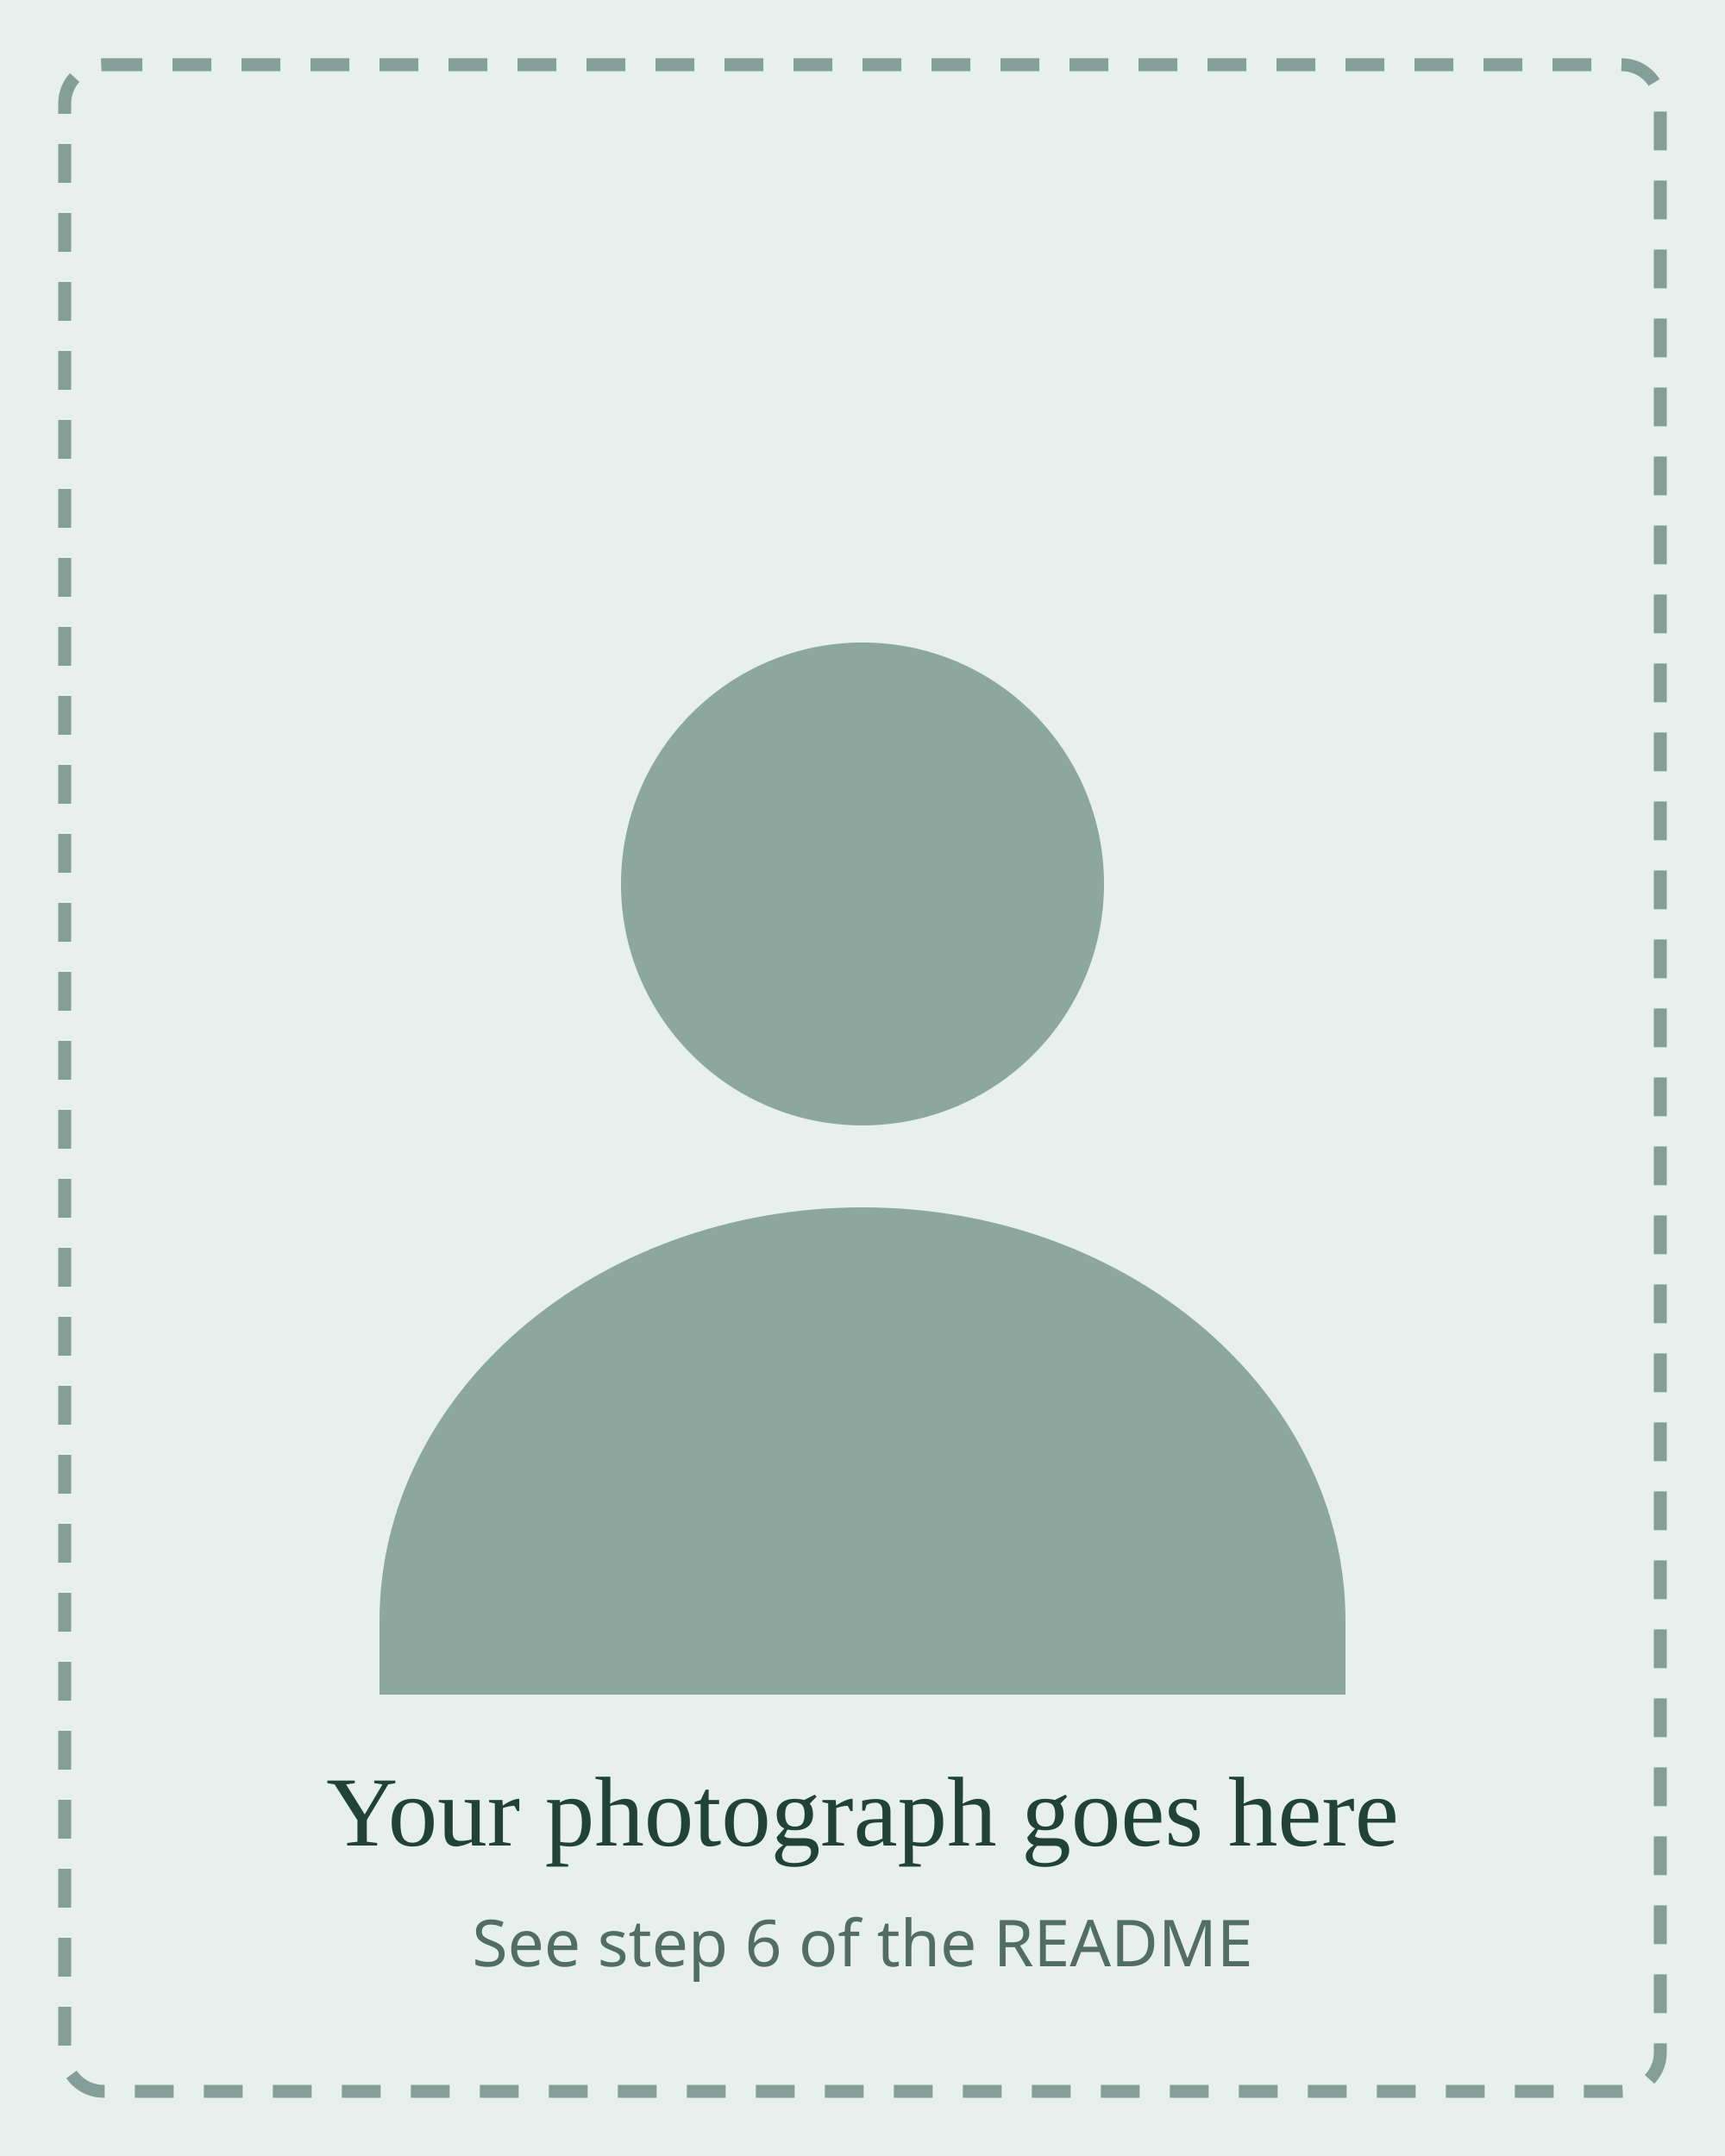
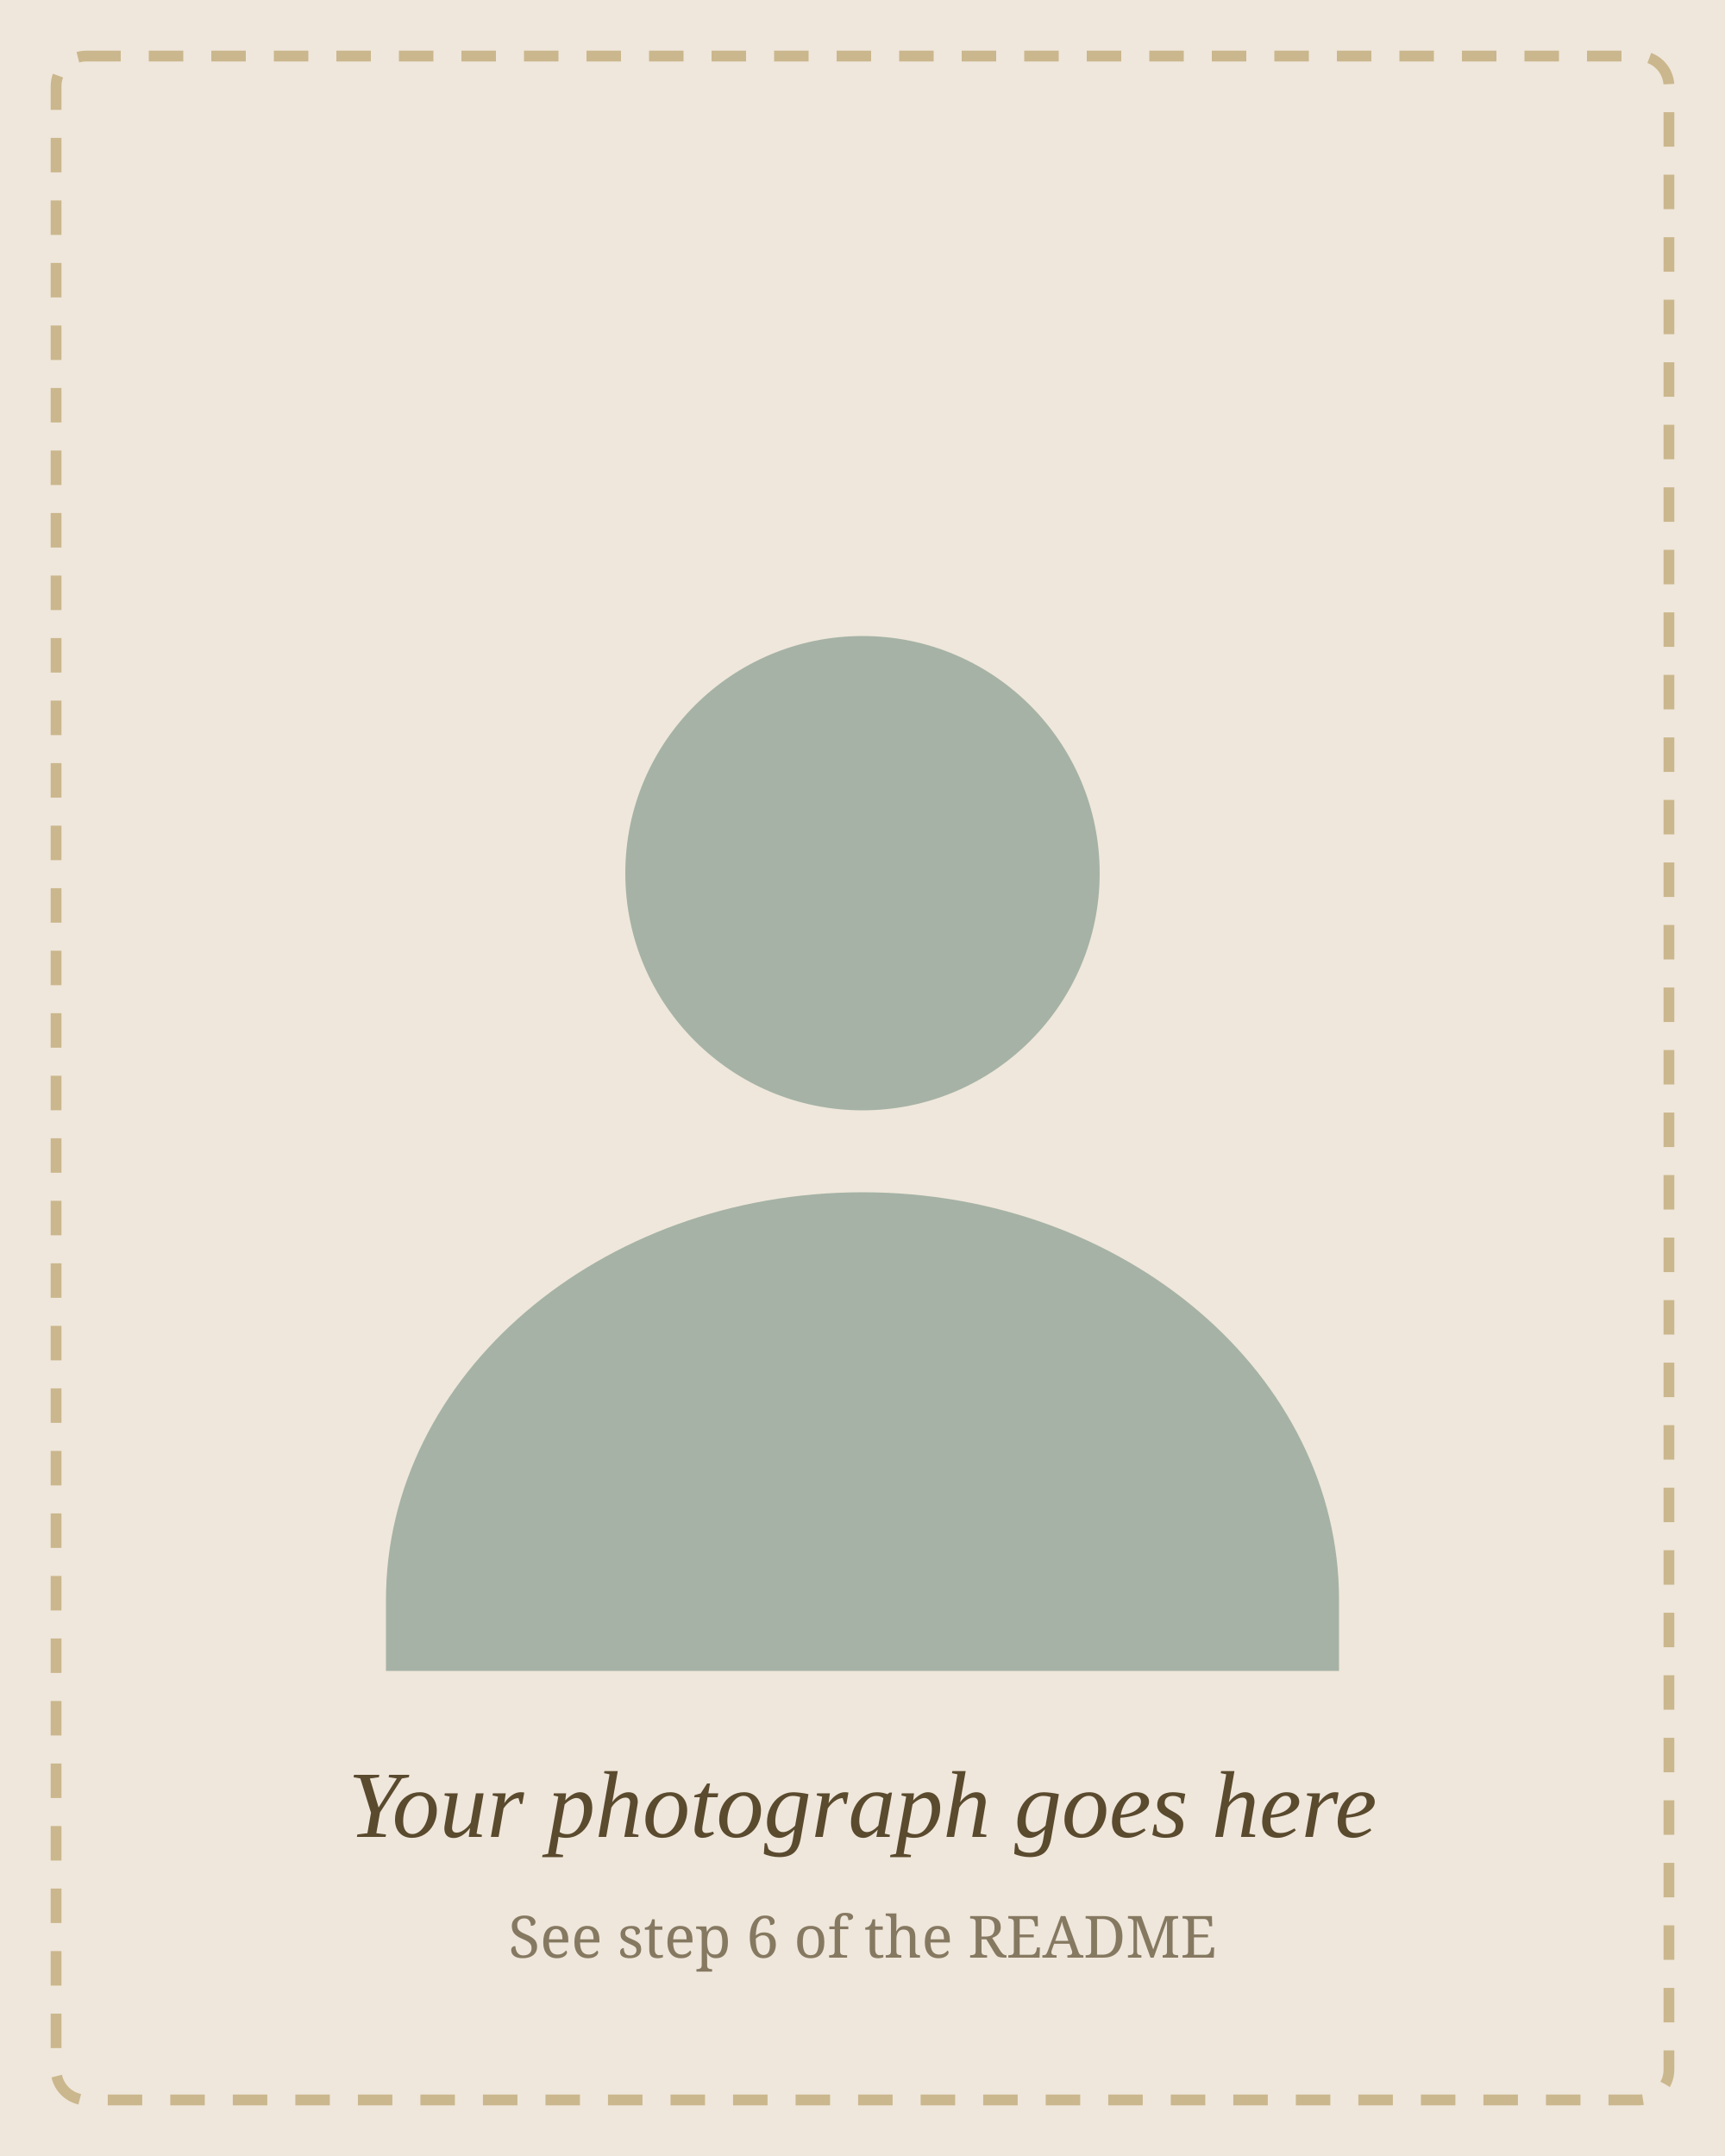
<svg xmlns="http://www.w3.org/2000/svg" viewBox="0 0 800 1000" width="800" height="1000" role="img" aria-label="Placeholder for a portrait photograph">
-   <rect width="800" height="1000" fill="#e8f0ed" />
-   <g fill="none" stroke="#2f5d50" stroke-width="6" opacity=".55">
-     <rect x="30" y="30" width="740" height="940" rx="18" stroke-dasharray="18 14" />
+   <rect width="800" height="1000" fill="#efe7db" />
+   <g fill="none" stroke="#a8873f" stroke-width="5" opacity=".5">
+     <rect x="26" y="26" width="748" height="948" rx="14" stroke-dasharray="16 13" />
  </g>
-   <g fill="#2f5d50" opacity=".5">
-     <circle cx="400" cy="410" r="112" />
-     <path d="M400 560c-124 0-224 86-224 192v34h448v-34c0-106-100-192-224-192z" />
+   <g fill="#2f5d50" opacity=".38">
+     <circle cx="400" cy="405" r="110" />
+     <path d="M400 553c-122 0-221 85-221 189v33h442v-33c0-104-99-189-221-189z" />
  </g>
-   <g font-family="Georgia, 'Times New Roman', serif" fill="#204239" text-anchor="middle">
-     <text x="400" y="856" font-size="46">Your photograph goes here</text>
-     <text x="400" y="912" font-size="30" opacity=".75" font-family="system-ui, sans-serif">See step 6 of the README</text>
+   <g fill="#5a4a2e" text-anchor="middle">
+     <text x="400" y="852" font-size="44" font-family="Georgia, 'Times New Roman', serif" font-style="italic">Your photograph goes here</text>
+     <text x="400" y="908" font-size="27" font-family="Georgia, serif" opacity=".7">See step 6 of the README</text>
  </g>
</svg>
